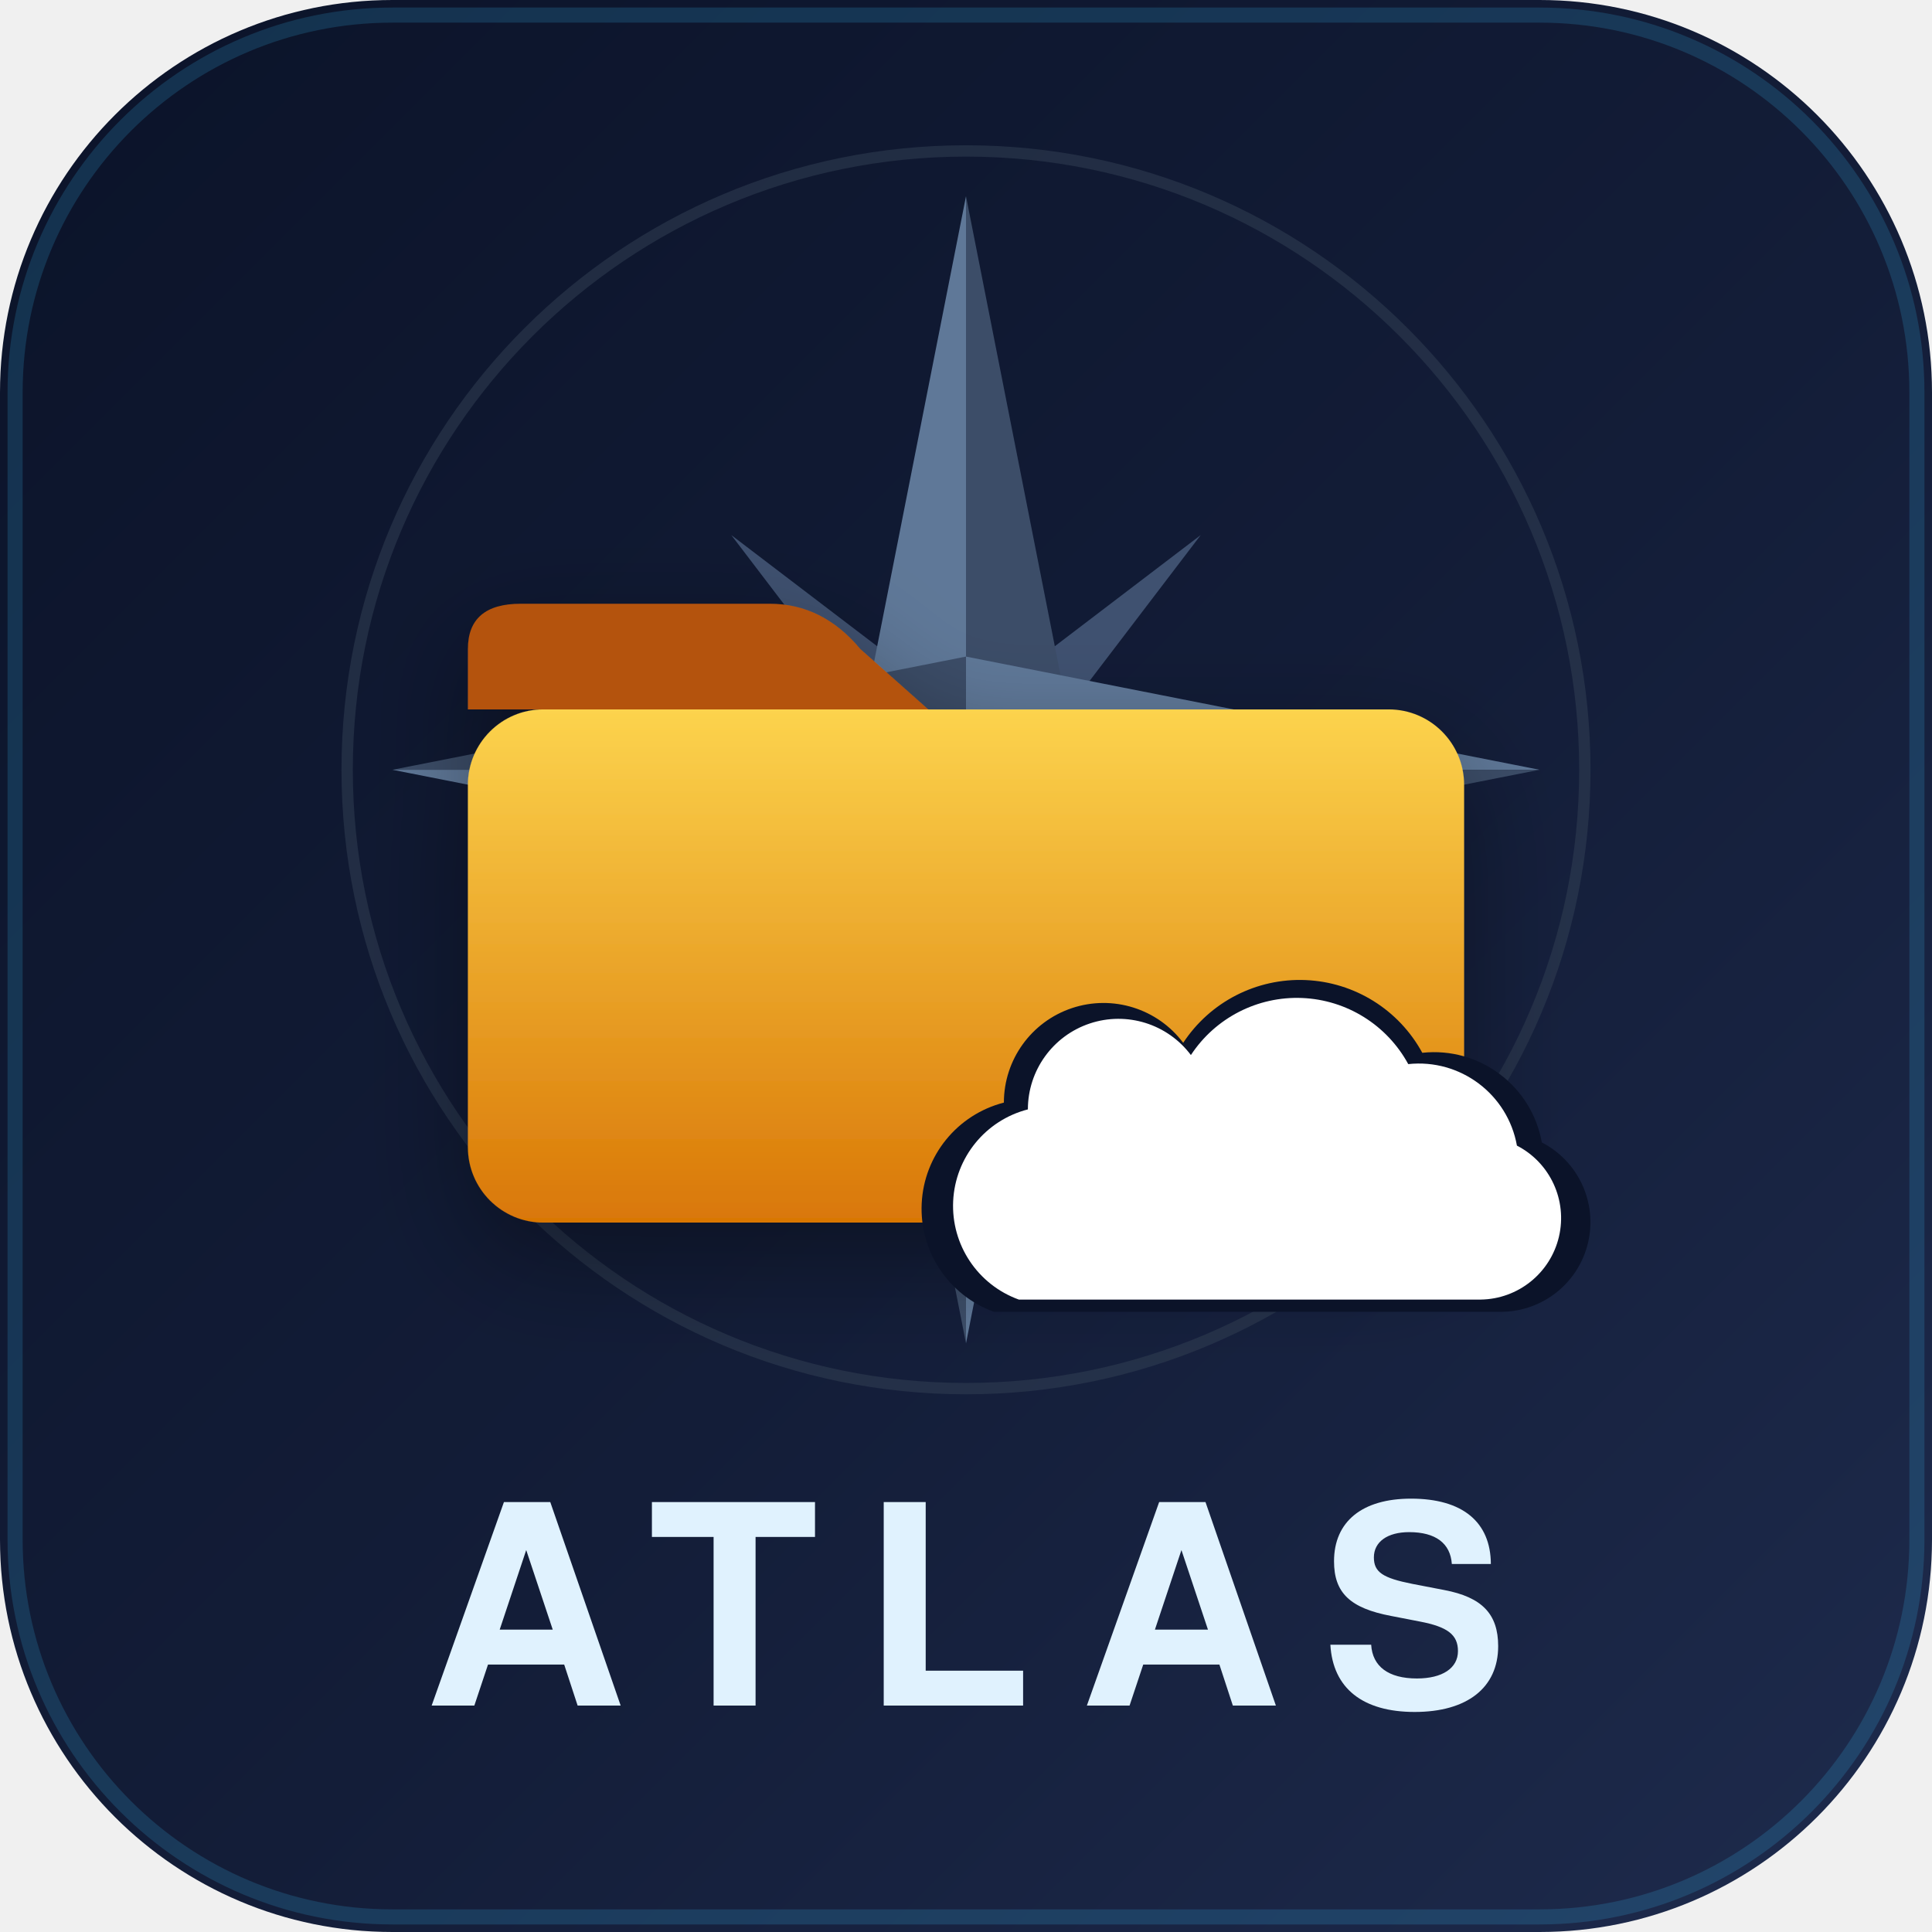
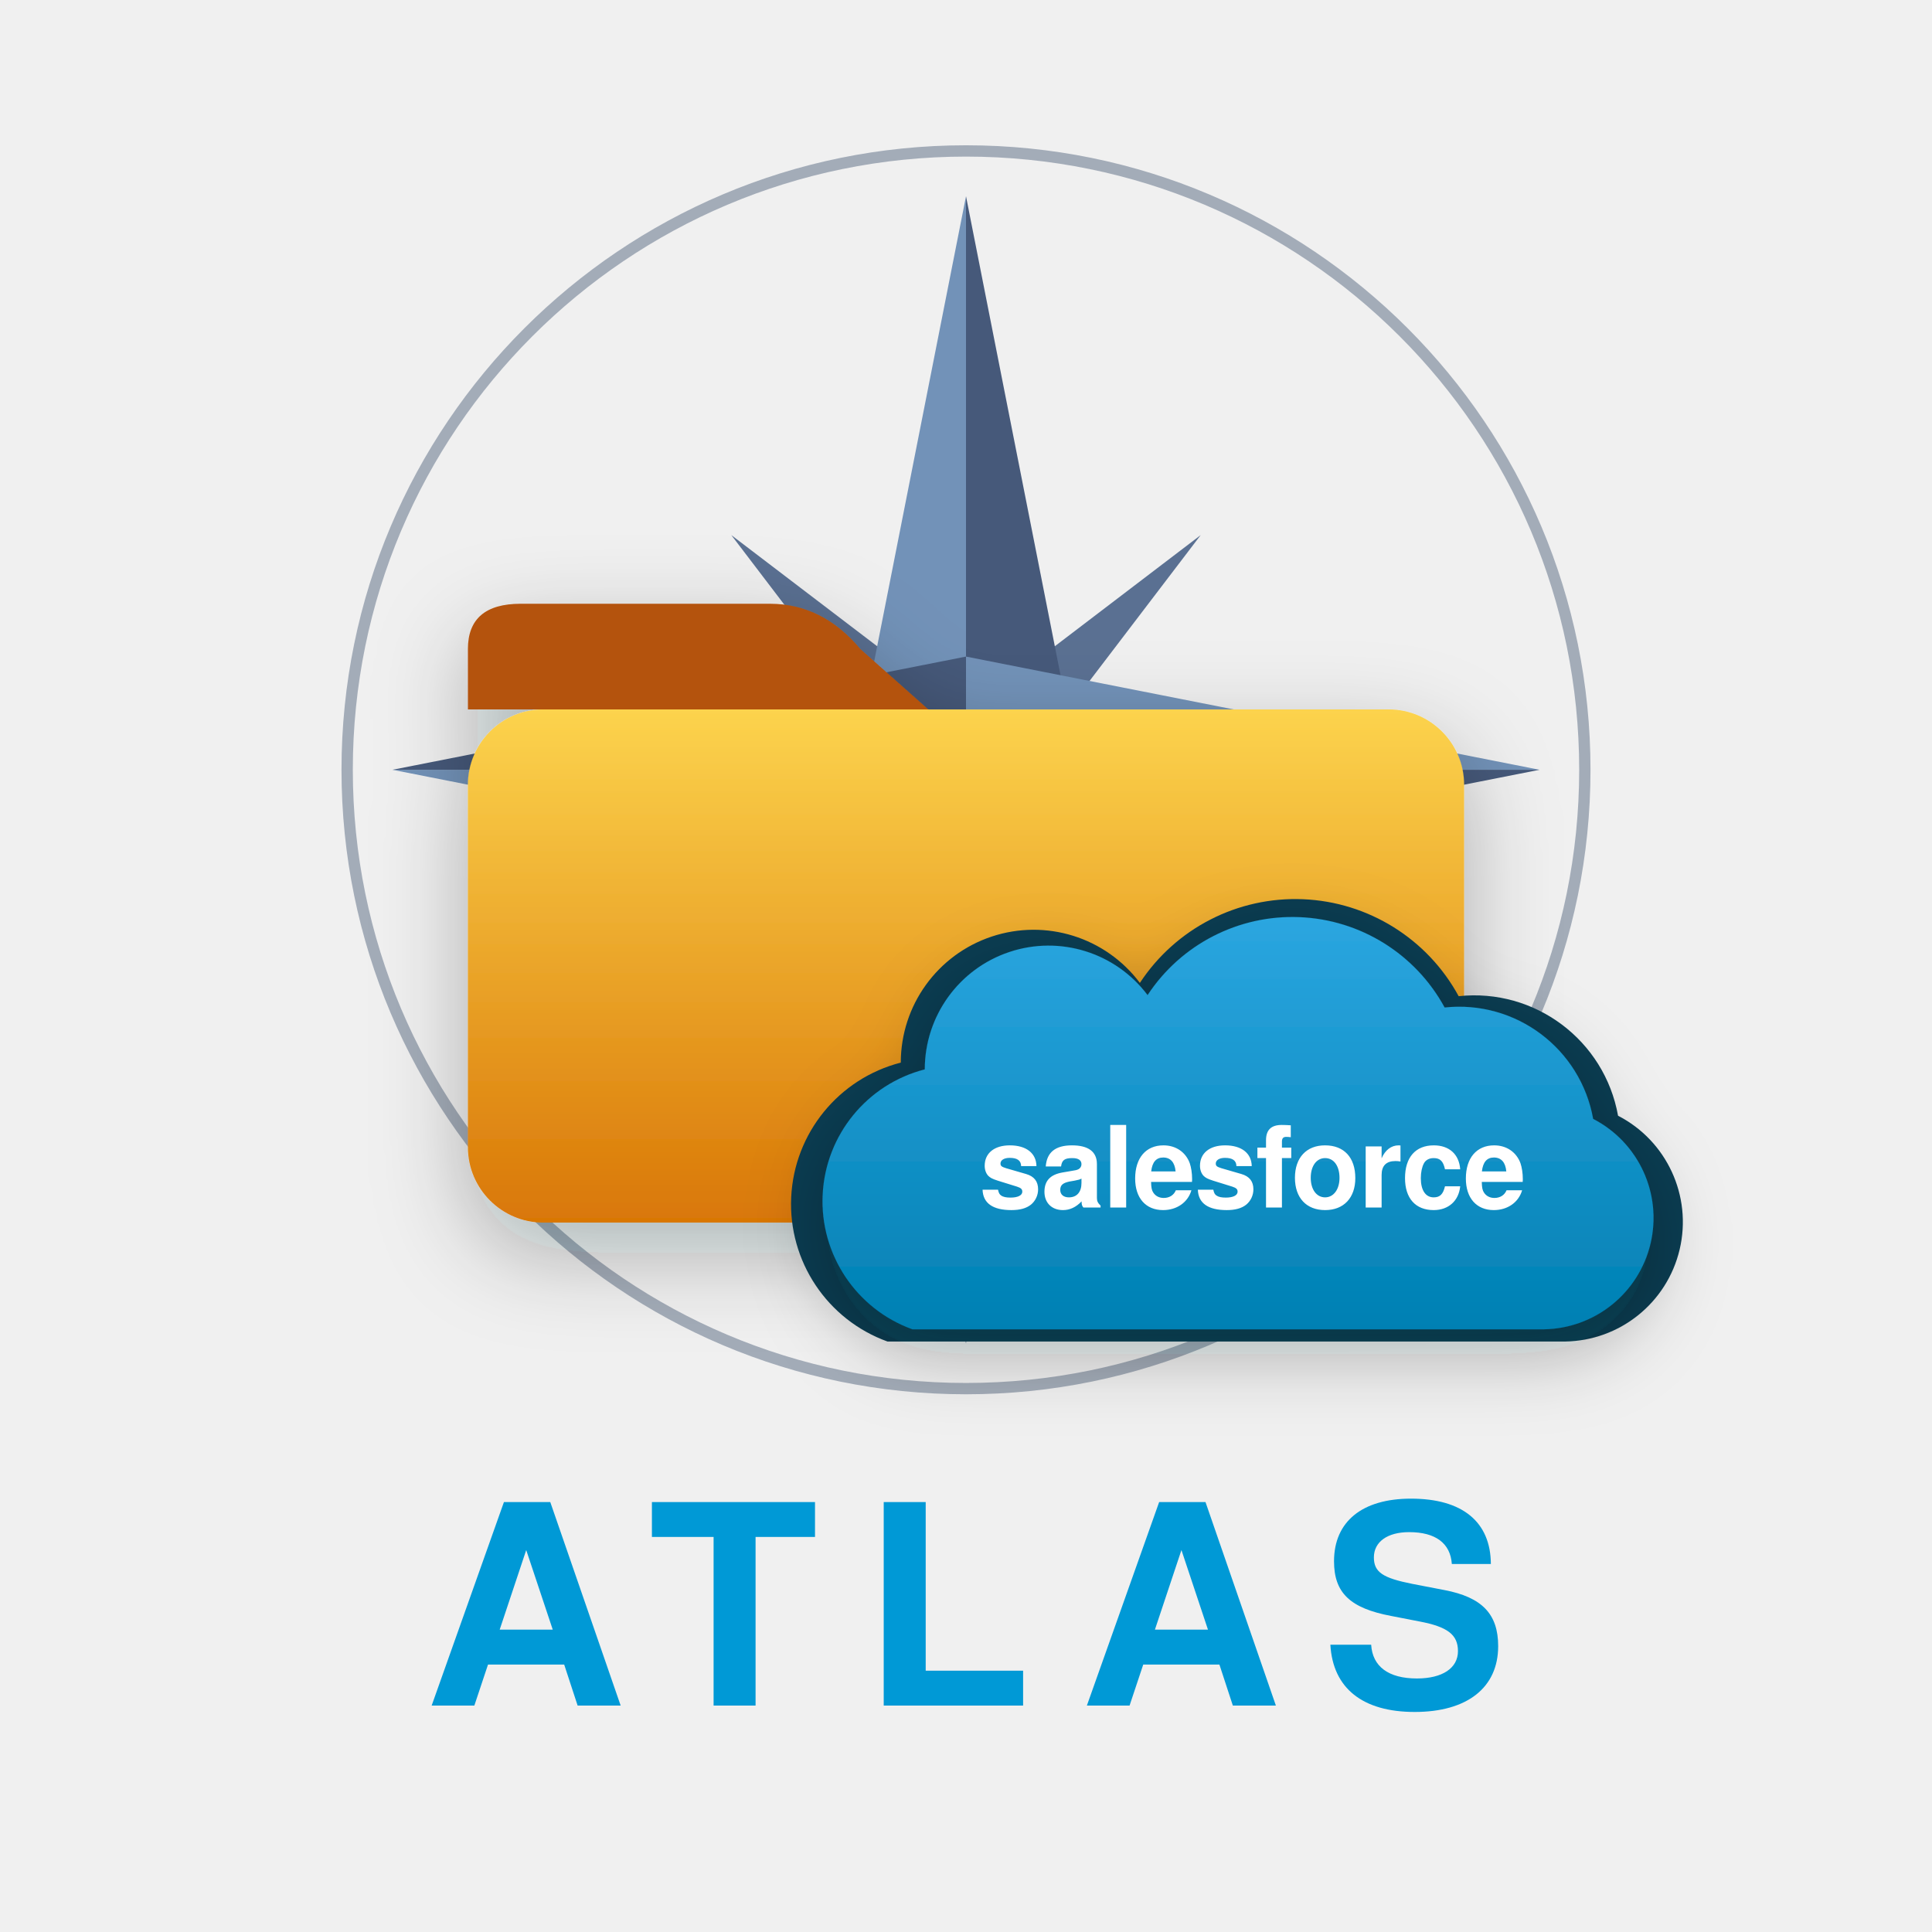
<svg xmlns="http://www.w3.org/2000/svg" width="256" height="256" viewBox="0 0 256 256">
  <defs>
-     <linearGradient id="bg" x1="0%" y1="0%" x2="100%" y2="100%">
-       <stop offset="0%" stop-color="#0b1329" />
-       <stop offset="55%" stop-color="#131d38" />
-       <stop offset="100%" stop-color="#1e2b4d" />
-     </linearGradient>
    <linearGradient id="folder" x1="0%" y1="0%" x2="0%" y2="100%">
      <stop offset="0%" stop-color="#fcd34d" />
      <stop offset="100%" stop-color="#d97706" />
    </linearGradient>
+     <linearGradient id="sfblue" x1="0%" y1="0%" x2="0%" y2="100%">
+       <stop offset="0%" stop-color="#2ba6e0" />
+       <stop offset="100%" stop-color="#0080b3" />
+     </linearGradient>
    <filter id="soft" x="-30%" y="-30%" width="160%" height="160%">
-       <feDropShadow dx="0" dy="5" stdDeviation="7" flood-color="#000000" flood-opacity="0.35" />
+       <feDropShadow dx="0" dy="4" stdDeviation="6" flood-color="#0b1329" flood-opacity="0.28" />
    </filter>
  </defs>
-   <rect width="256" height="256" rx="52" fill="url(#bg)" />
-   <rect x="2" y="2" width="252" height="252" rx="50" fill="none" stroke="#38bdf8" stroke-opacity="0.18" stroke-width="2" />
-   <circle cx="128" cy="102" r="82" fill="none" stroke="#334155" stroke-width="1.5" opacity="0.5" />
+   <circle cx="128" cy="102" r="82" fill="none" stroke="#64748b" stroke-width="1.5" opacity="0.55" />
  <g>
-     <polygon points="159.1,70.9 132.2,106.2 123.8,97.8" fill="#3f5170" />
-     <polygon points="159.1,133.1 132.2,97.8 123.8,106.2" fill="#3f5170" />
-     <polygon points="96.9,133.1 123.8,97.8 132.2,106.2" fill="#3f5170" />
-     <polygon points="96.9,70.9 123.8,106.2 132.2,97.8" fill="#3f5170" />
-     <polygon points="128,26 128,102 113,102" fill="#5f7898" />
-     <polygon points="128,26 143,102 128,102" fill="#3c4d68" />
-     <polygon points="204,102 128,87 128,102" fill="#5f7898" />
-     <polygon points="204,102 128,117 128,102" fill="#3c4d68" />
-     <polygon points="128,178 143,102 128,102" fill="#5f7898" />
-     <polygon points="128,178 113,102 128,102" fill="#3c4d68" />
-     <polygon points="52,102 128,117 128,102" fill="#5f7898" />
-     <polygon points="52,102 128,87 128,102" fill="#3c4d68" />
+     <polygon points="159.1,70.9 132.2,106.2 123.8,97.8" fill="#5a7092" />
+     <polygon points="159.1,133.1 132.2,97.8 123.8,106.2" fill="#5a7092" />
+     <polygon points="96.9,133.1 123.8,97.8 132.2,106.2" fill="#5a7092" />
+     <polygon points="96.9,70.9 123.8,106.2 132.2,97.8" fill="#5a7092" />
+     <polygon points="128,26 128,102 113,102" fill="#7292b8" />
+     <polygon points="128,26 143,102 128,102" fill="#46597a" />
+     <polygon points="204,102 128,87 128,102" fill="#7292b8" />
+     <polygon points="204,102 128,117 128,102" fill="#46597a" />
+     <polygon points="128,178 143,102 128,102" fill="#7292b8" />
+     <polygon points="128,178 113,102 128,102" fill="#46597a" />
+     <polygon points="52,102 128,117 128,102" fill="#7292b8" />
+     <polygon points="52,102 128,87 128,102" fill="#46597a" />
  </g>
  <g filter="url(#soft)">
    <path d="M62 94 L62 86 Q62 80 69 80 L102 80 Q109 80 114 86 L123 94 Z" fill="#b45309" />
    <rect x="62" y="94" width="132" height="68" rx="10" fill="url(#folder)" />
  </g>
-   <g transform="translate(107.94 115.74) scale(0.66)">
-     <path d="M 38 46 A 20 20 0 0 1 74 34 A 28 28 0 0 1 122 36 A 22 22 0 0 1 146 54 A 18 18 0 0 1 138 88 L 36 88 A 22 22 0 0 1 38 46 Z" fill="#0b1329" />
+   <g transform="translate(85.92 100.32) scale(0.88)">
+     <path d="M 38 46 A 20 20 0 0 1 74 34 A 28 28 0 0 1 122 36 A 22 22 0 0 1 146 54 A 18 18 0 0 1 138 88 L 36 88 A 22 22 0 0 1 38 46 Z" fill="#0b3d52" />
  </g>
-   <g transform="translate(113.4 119.4) scale(0.6)">
-     <path d="M 38 46 A 20 20 0 0 1 74 34 A 28 28 0 0 1 122 36 A 22 22 0 0 1 146 54 A 18 18 0 0 1 138 88 L 36 88 A 22 22 0 0 1 38 46 Z" fill="#ffffff" />
+   <g transform="translate(91.38 103.98) scale(0.82)" filter="url(#soft)">
+     <path d="M 38 46 A 20 20 0 0 1 74 34 A 28 28 0 0 1 122 36 A 22 22 0 0 1 146 54 A 18 18 0 0 1 138 88 L 36 88 A 22 22 0 0 1 38 46 Z" fill="url(#sfblue)" />
  </g>
-   <text x="128" y="226" text-anchor="middle" font-family="Helvetica Neue, Helvetica, Arial, sans-serif" font-size="37" font-weight="800" letter-spacing="6" fill="#e0f2fe">ATLAS</text>
+   <text x="166" y="160" text-anchor="middle" font-family="Helvetica Neue, Helvetica, Arial, sans-serif" font-size="15" font-weight="700" letter-spacing="-0.2" fill="#ffffff">salesforce</text>
+   <text x="128" y="226" text-anchor="middle" font-family="Helvetica Neue, Helvetica, Arial, sans-serif" font-size="37" font-weight="800" letter-spacing="6" fill="#0099d6">ATLAS</text>
</svg>
